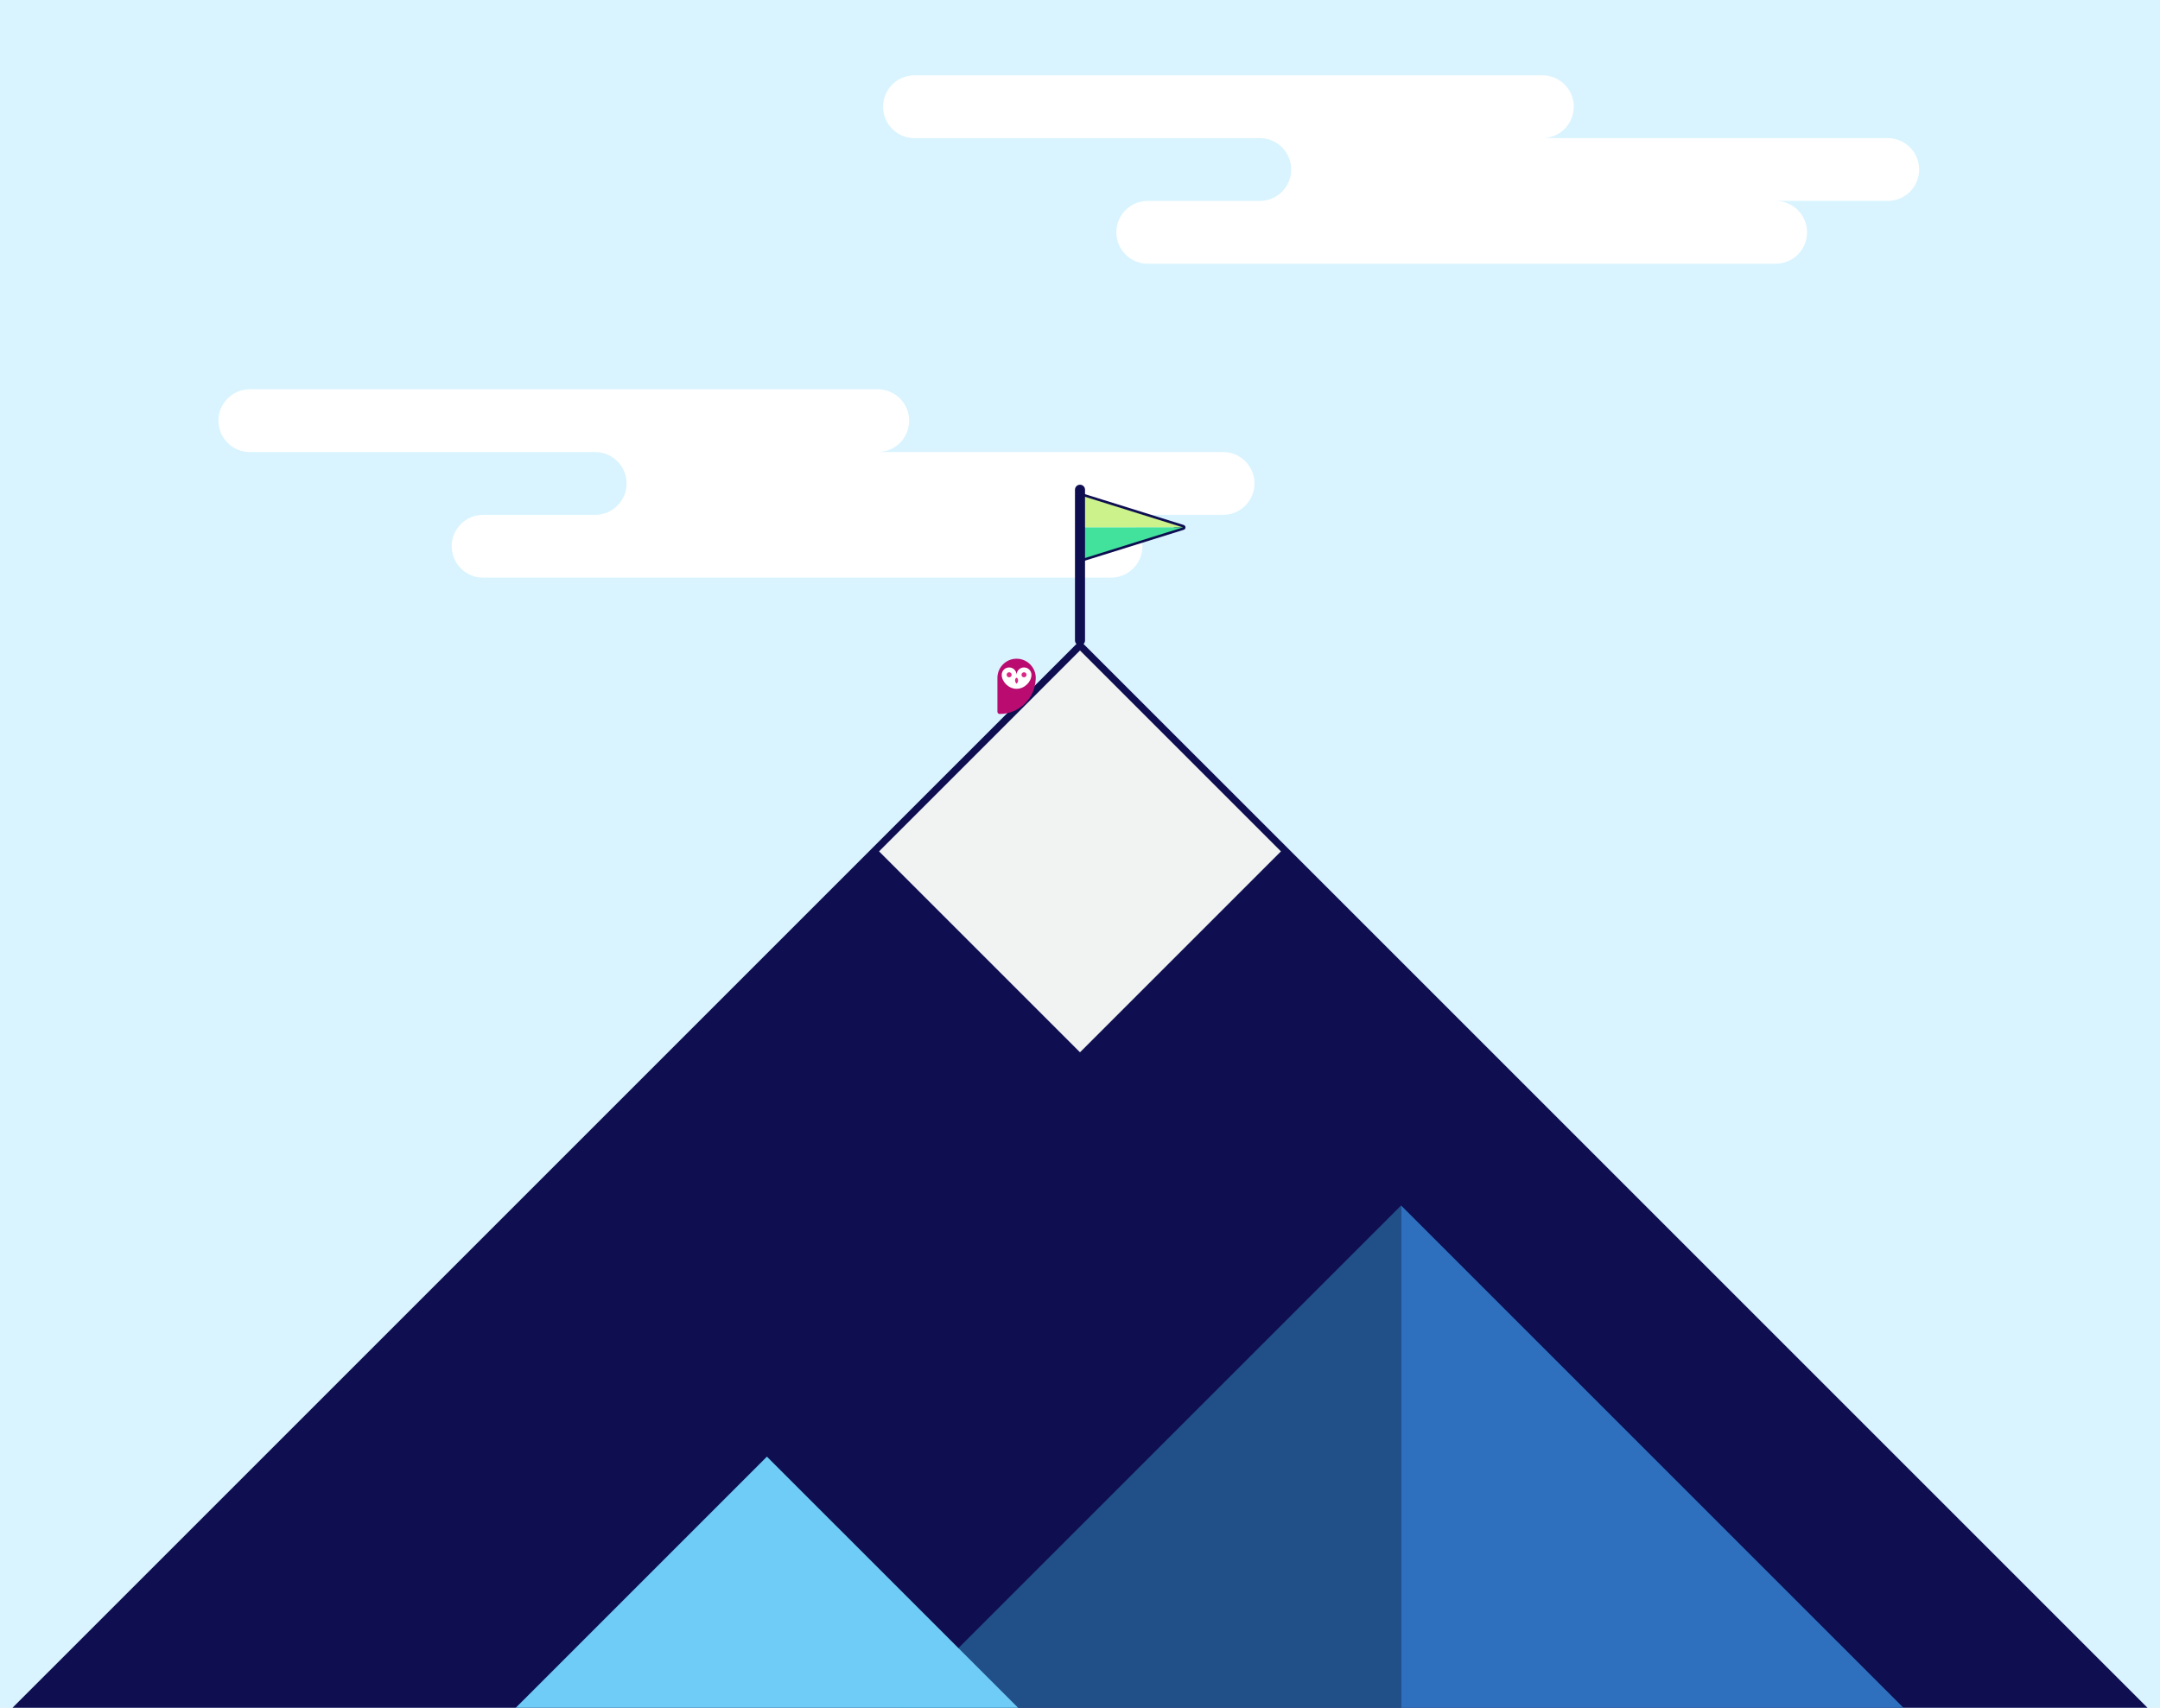
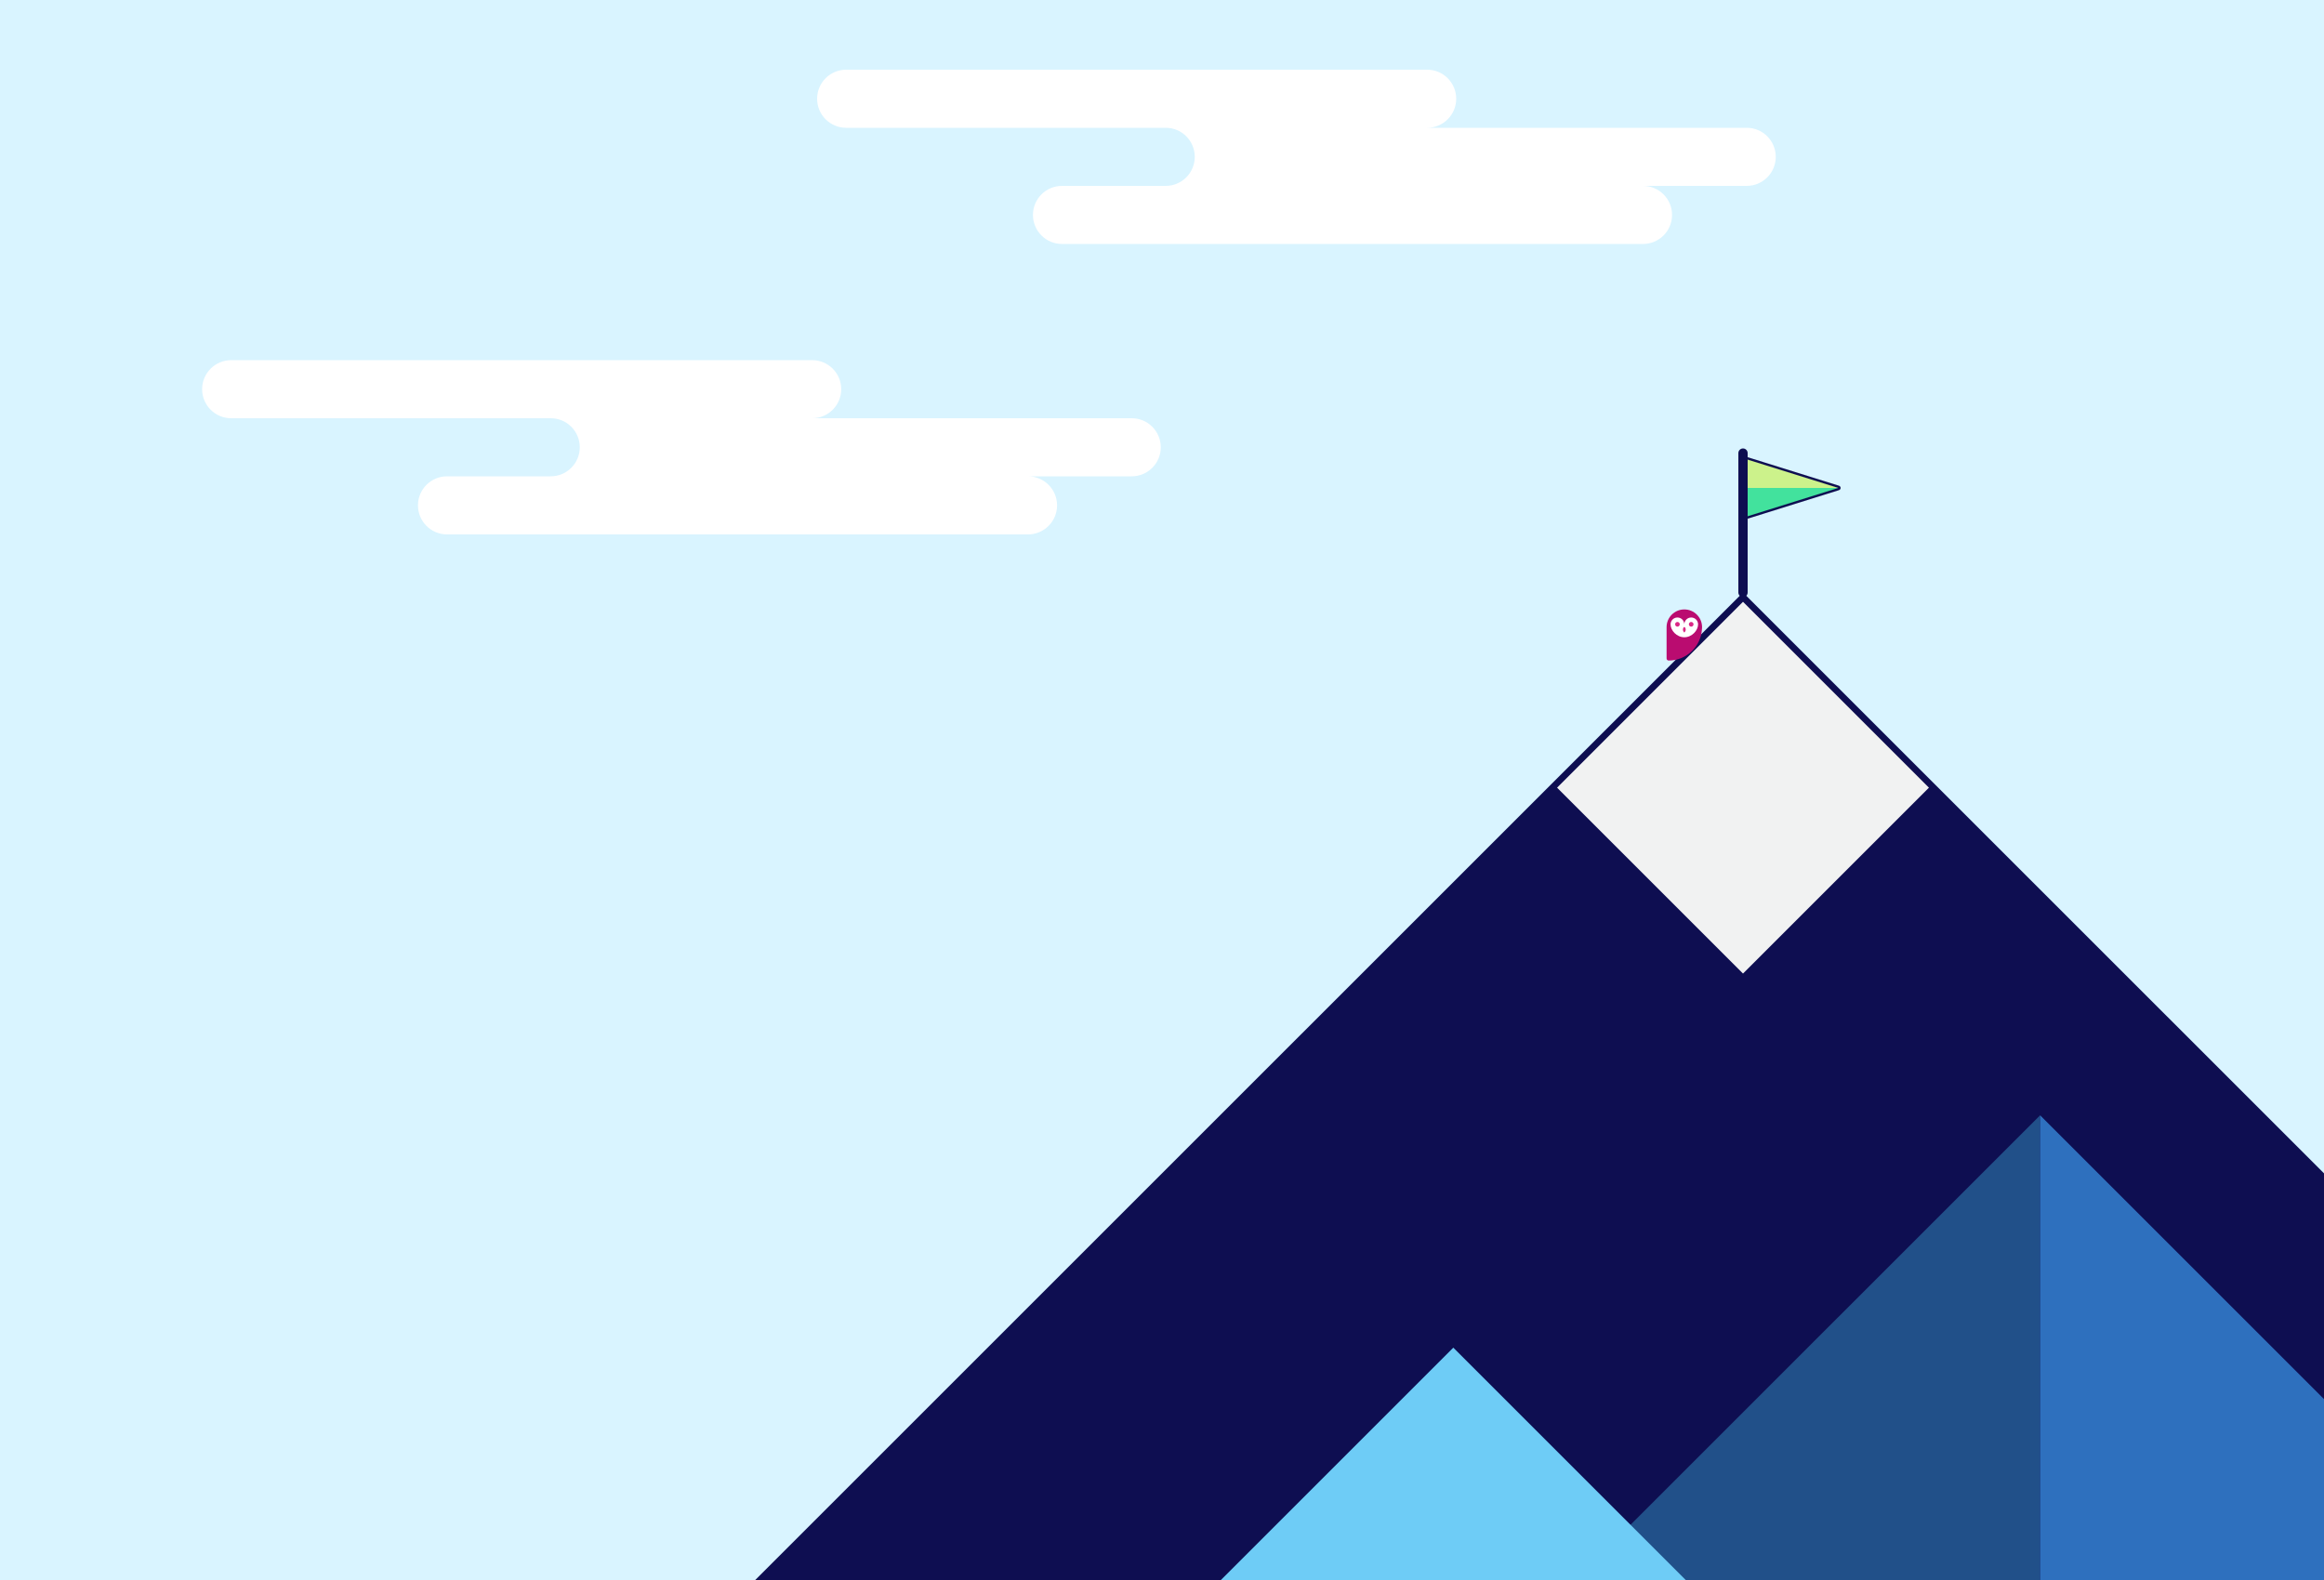
- <svg xmlns="http://www.w3.org/2000/svg" version="1.1" id="graphics" x="0px" y="0px" width="860px" height="680px" viewBox="0 0 860 680" enable-background="new 0 0 860 680" xml:space="preserve">
+ <svg xmlns="http://www.w3.org/2000/svg" version="1.1" id="graphics" x="0px" y="0px" width="1000px" height="680px" viewBox="0 0 1000 680" enable-background="new 0 0 1000 680" xml:space="preserve">
  <style>
.cloud_1 {animation: cloudDrift_1 100s linear infinite;}
- .cloud_2 {animation: cloudDrift_2 200s linear infinite;}
+ .cloud_2 {animation: cloudDrift_2 150s linear infinite;}

.flag {
    animation: flagBreeze 4s linear infinite;
-     transform-origin: 50% 50%;
+     transform-origin: 75% 50%;
}

.owl .eyes{animation: owlBlink 10s linear infinite;}

@keyframes cloudDrift_1{
-     50% { opacity: 1; transform: translateX(800px);}
-     51% { opacity: 0; }
-     70% { opacity: 0; transform: translateX(-950px); }
-     71% { opacity: 1; }
+     40% { opacity: 1; transform: translateX(800px);}
+     41% { opacity: 0; }
+     60% { opacity: 0; transform: translateX(-1000px); }
+     61% { opacity: 1; }
    100% { transform: translateX(0px); }
}
@keyframes cloudDrift_2{
-     35% { opacity: 1; transform: translateX(900px);}
-     36% { opacity: 0; }
-     50% { opacity: 0; transform: translateX(-900px); }
-     51% { opacity: 1; }
+     45% { opacity: 1; transform: translateX(1000px);}
+     46% { opacity: 0; }
+     60% { opacity: 0; transform: translateX(-800px); }
+     61% { opacity: 1; }
    100% { transform: translateX(0px); }
}
@keyframes flagBreeze{
    50% { transform: scaleX(0.75); }
}
@keyframes owlBlink{
    50% { opacity: 1; }
    51% { opacity: 0; }
    52% { opacity: 1; }
    55% { opacity: 1; }
    56% { opacity: 0; }
    57% { opacity: 1; }
}
</style>
-   <rect fill-rule="evenodd" clip-rule="evenodd" fill="#D9F4FF" width="860" height="680" />
-   <path class="cloud_1" fill="#FFFFFF" d="M751.597,55h-137.5c6.902,0,12.5-5.597,12.5-12.5s-5.598-12.5-12.5-12.5h-250c-6.902,0-12.5,5.597-12.5,12.5  s5.598,12.5,12.5,12.5h137.5c6.902,0,12.5,5.597,12.5,12.5s-5.598,12.5-12.5,12.5h-44.625c-6.904,0-12.5,5.597-12.5,12.5  s5.596,12.5,12.5,12.5h250c6.902,0,12.5-5.597,12.5-12.5s-5.598-12.5-12.5-12.5h44.625c6.902,0,12.5-5.597,12.5-12.5  S758.499,55,751.597,55z" />
+   <rect fill="#D9F4FF" width="1000" height="680" />
+   <path class="cloud_1" fill="#FFFFFF" d="M751.597,55h-137.5c6.902,0,12.5-5.597,12.5-12.5s-5.598-12.5-12.5-12.5h-250c-6.902,0-12.5,5.597-12.5,12.5  s5.598,12.5,12.5,12.5h137.5c6.902,0,12.5,5.597,12.5,12.5s-5.598,12.5-12.5,12.5h-44.625c-6.902,0-12.5,5.597-12.5,12.5  s5.598,12.5,12.5,12.5h250c6.902,0,12.5-5.597,12.5-12.5s-5.598-12.5-12.5-12.5h44.625c6.902,0,12.5-5.597,12.5-12.5  S758.499,55,751.597,55z" />
  <path class="cloud_2" fill="#FFFFFF" d="M486.972,180h-137.5c6.902,0,12.5-5.597,12.5-12.5s-5.598-12.5-12.5-12.5h-250  c-6.903,0-12.5,5.597-12.5,12.5s5.597,12.5,12.5,12.5h137.5c6.904,0,12.5,5.597,12.5,12.5s-5.596,12.5-12.5,12.5h-44.625  c-6.902,0-12.5,5.597-12.5,12.5s5.598,12.5,12.5,12.5h250c6.902,0,12.5-5.597,12.5-12.5s-5.598-12.5-12.5-12.5h44.625  c6.902,0,12.5-5.597,12.5-12.5S493.874,180,486.972,180z" />
-   <polygon fill="#0E0E51" points="855.028,680 430,255 4.972,680 " />
+   <polygon fill="#0E0E51" points="1000,504.983 750,255 324.972,680 1000,680 " />
  <g class="flag">
-     <path fill="#0E0E51" d="M431.001,223.5c-0.211,0-0.418-0.066-0.592-0.194c-0.258-0.188-0.408-0.487-0.408-0.806v-25         c0-0.318,0.15-0.617,0.408-0.806c0.256-0.188,0.586-0.243,0.891-0.149l40,12.5c0.416,0.131,0.701,0.518,0.701,0.955         s-0.285,0.824-0.701,0.954l-40,12.5C431.202,223.484,431.101,223.5,431.001,223.5z M432.001,198.86v22.279L467.647,210         L432.001,198.86z" />
-     <polygon fill="#CCF28B" points="431.001,197.5 431.001,210 471.001,210  " />
-     <polygon fill="#42E29D" points="471.001,210 431.001,210 431.001,222.5  " />
+     <path fill="#0E0E51" d="M751.001,223.5c-0.211,0-0.418-0.066-0.592-0.194c-0.258-0.188-0.408-0.487-0.408-0.806v-25   c0-0.318,0.15-0.617,0.408-0.806c0.256-0.188,0.586-0.243,0.891-0.149l40,12.5c0.416,0.131,0.701,0.518,0.701,0.955   s-0.285,0.824-0.701,0.954l-40,12.5C751.202,223.484,751.101,223.5,751.001,223.5z M752.001,198.86v22.279L787.646,210   L752.001,198.86z" />
+     <polygon fill="#CCF28B" points="751.001,197.5 751.001,210 791.001,210  " />
+     <polygon fill="#42E29D" points="791.001,210 751.001,210 751.001,222.5  " />
  </g>
-   <line fill="none" stroke="#0E0E51" stroke-width="4" stroke-linecap="round" stroke-miterlimit="10" x1="430.001" y1="255" x2="430.001" y2="195" />
+   <line fill="none" stroke="#0E0E51" stroke-width="4" stroke-linecap="round" stroke-miterlimit="10" x1="750.001" y1="255" x2="750.001" y2="195" />
  <g>
-     <polygon fill="#215089" points="357.833,680 557.847,680 557.847,480  " />
-     <polygon fill="#2E70BE" points="557.847,480 557.847,480 557.847,680 757.86,680  " />
+     <polygon fill="#215089" points="677.833,680 877.847,680 877.847,480  " />
+     <polygon fill="#2E70BE" points="1000,602.145 877.847,480 877.847,680 1000,680  " />
  </g>
-   <polygon fill="#F1F2F2" points="430.001,259 349.995,339 430.001,419 510.007,339 " />
-   <polygon fill="#6ECCF6" points="405.354,680 305.348,580 205.341,680 " />
+   <polygon fill="#F1F2F2" points="750.001,259 669.995,339 750.001,419 830.007,339 " />
+   <polygon fill="#6ECCF6" points="725.354,680 625.348,580 525.341,680 " />
  <g class="owl">
-     <path fill="#BA0C70" d="M412.384,269.917c0-4.208-3.426-7.632-7.633-7.632c-4.209,0-7.633,3.424-7.633,7.632v13.47   c0,0.496,0.402,0.898,0.898,0.898c7.658,0,13.918-6.029,14.328-13.588C412.37,270.441,412.384,270.181,412.384,269.917z" />
-     <path fill="#FFFFFF" d="M407.708,265.759c-1.633,0-2.957,1.325-2.957,2.96c0-1.635-1.326-2.96-2.961-2.96   c-1.633,0-2.959,1.325-2.959,2.96c0,2.61,2.65,5.548,5.92,5.548c3.268,0,5.918-2.938,5.918-5.548   C410.669,267.084,409.343,265.759,407.708,265.759z" />
-     <path fill="#DB2886" d="M405.353,271.046c0,0.652-0.602,1.182-0.602,1.182s-0.604-0.529-0.604-1.182s0.27-1.182,0.604-1.182   C405.083,269.864,405.353,270.394,405.353,271.046z" />
+     <path fill="#BA0C70" d="M732.384,269.917c0-4.208-3.426-7.632-7.633-7.632c-4.209,0-7.633,3.424-7.633,7.632v13.47   c0,0.496,0.4,0.898,0.896,0.898c7.658,0,13.918-6.029,14.328-13.588C732.37,270.441,732.384,270.181,732.384,269.917z" />
+     <path fill="#FFFFFF" d="M727.708,265.759c-1.633,0-2.957,1.325-2.957,2.96c0-1.635-1.326-2.96-2.961-2.96   c-1.633,0-2.959,1.325-2.959,2.96c0,2.61,2.65,5.548,5.92,5.548c3.269,0,5.918-2.938,5.918-5.548   C730.669,267.084,729.343,265.759,727.708,265.759z" />
+     <path fill="#DB2886" d="M725.354,271.046c0,0.652-0.603,1.182-0.603,1.182s-0.604-0.529-0.604-1.182   c0-0.653,0.27-1.182,0.604-1.182C725.083,269.864,725.354,270.394,725.354,271.046z" />
    <g class="eyes">
-       <circle fill="#DB2886" cx="407.71" cy="268.684" r="1.004" />
-       <circle fill="#DB2886" cx="401.791" cy="268.684" r="1.005" />
+       <circle fill="#DB2886" cx="727.71" cy="268.684" r="1.004" />
+       <circle fill="#DB2886" cx="721.791" cy="268.684" r="1.005" />
    </g>
  </g>
</svg>
